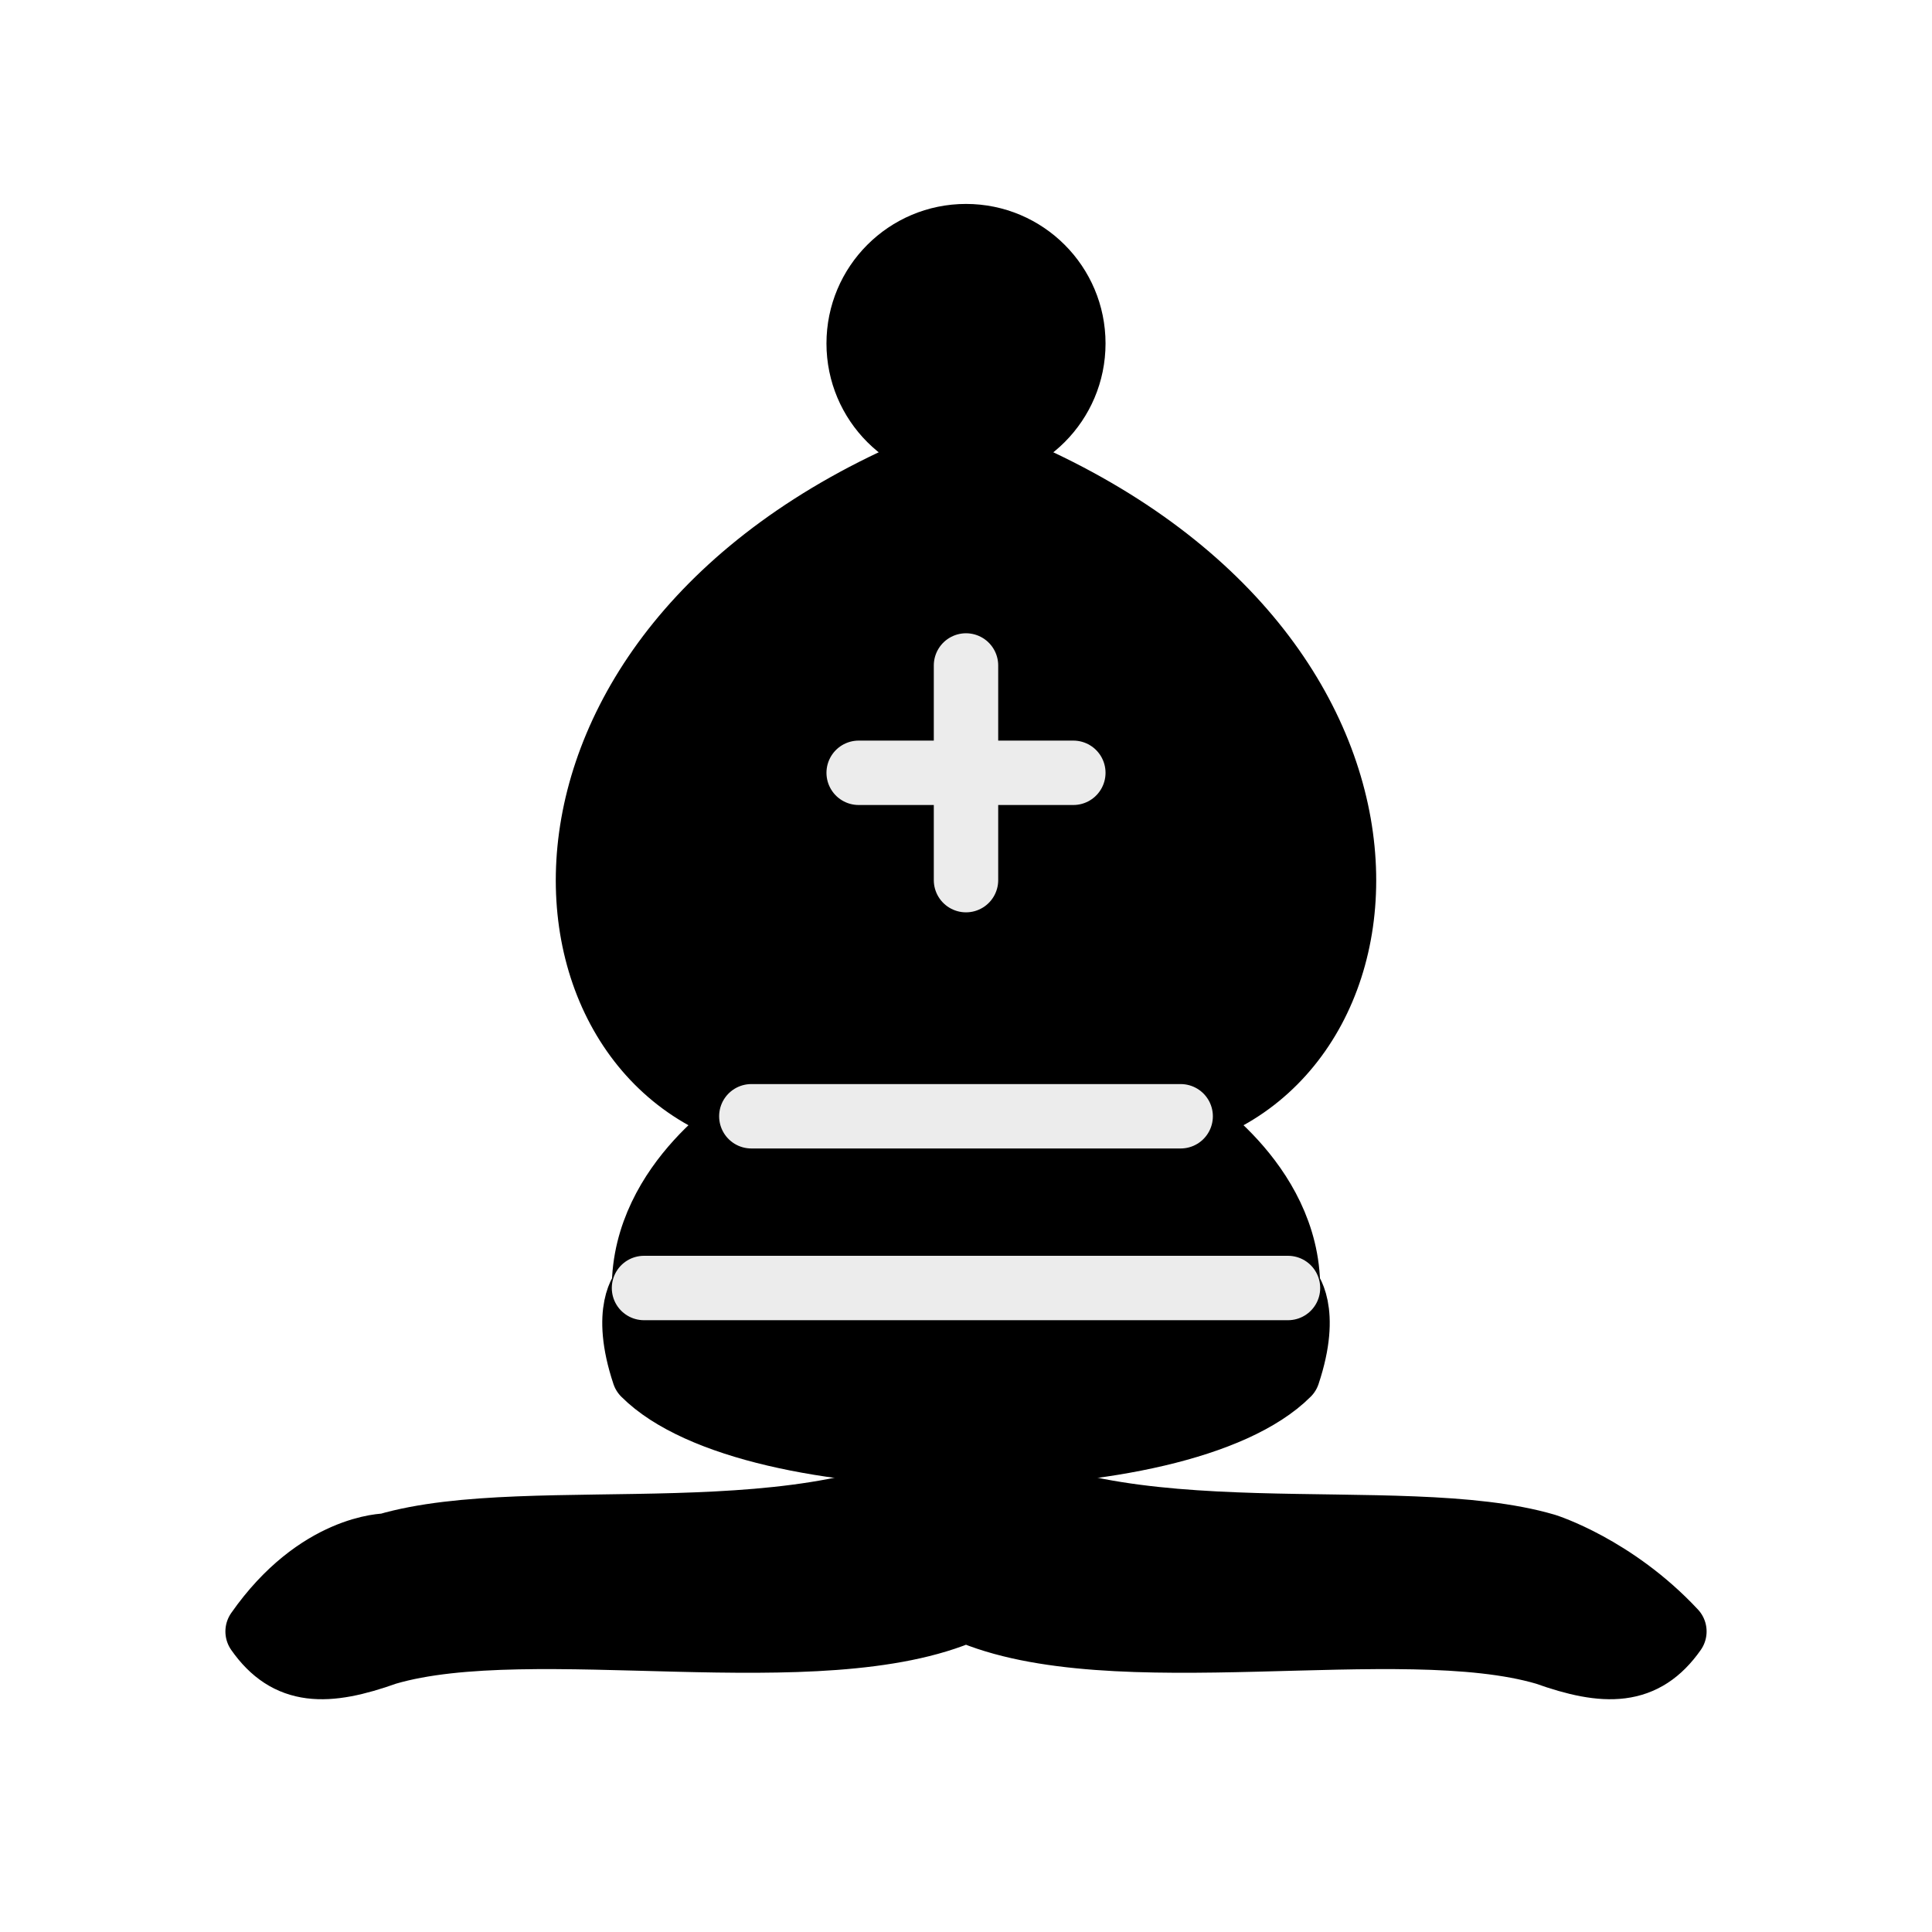
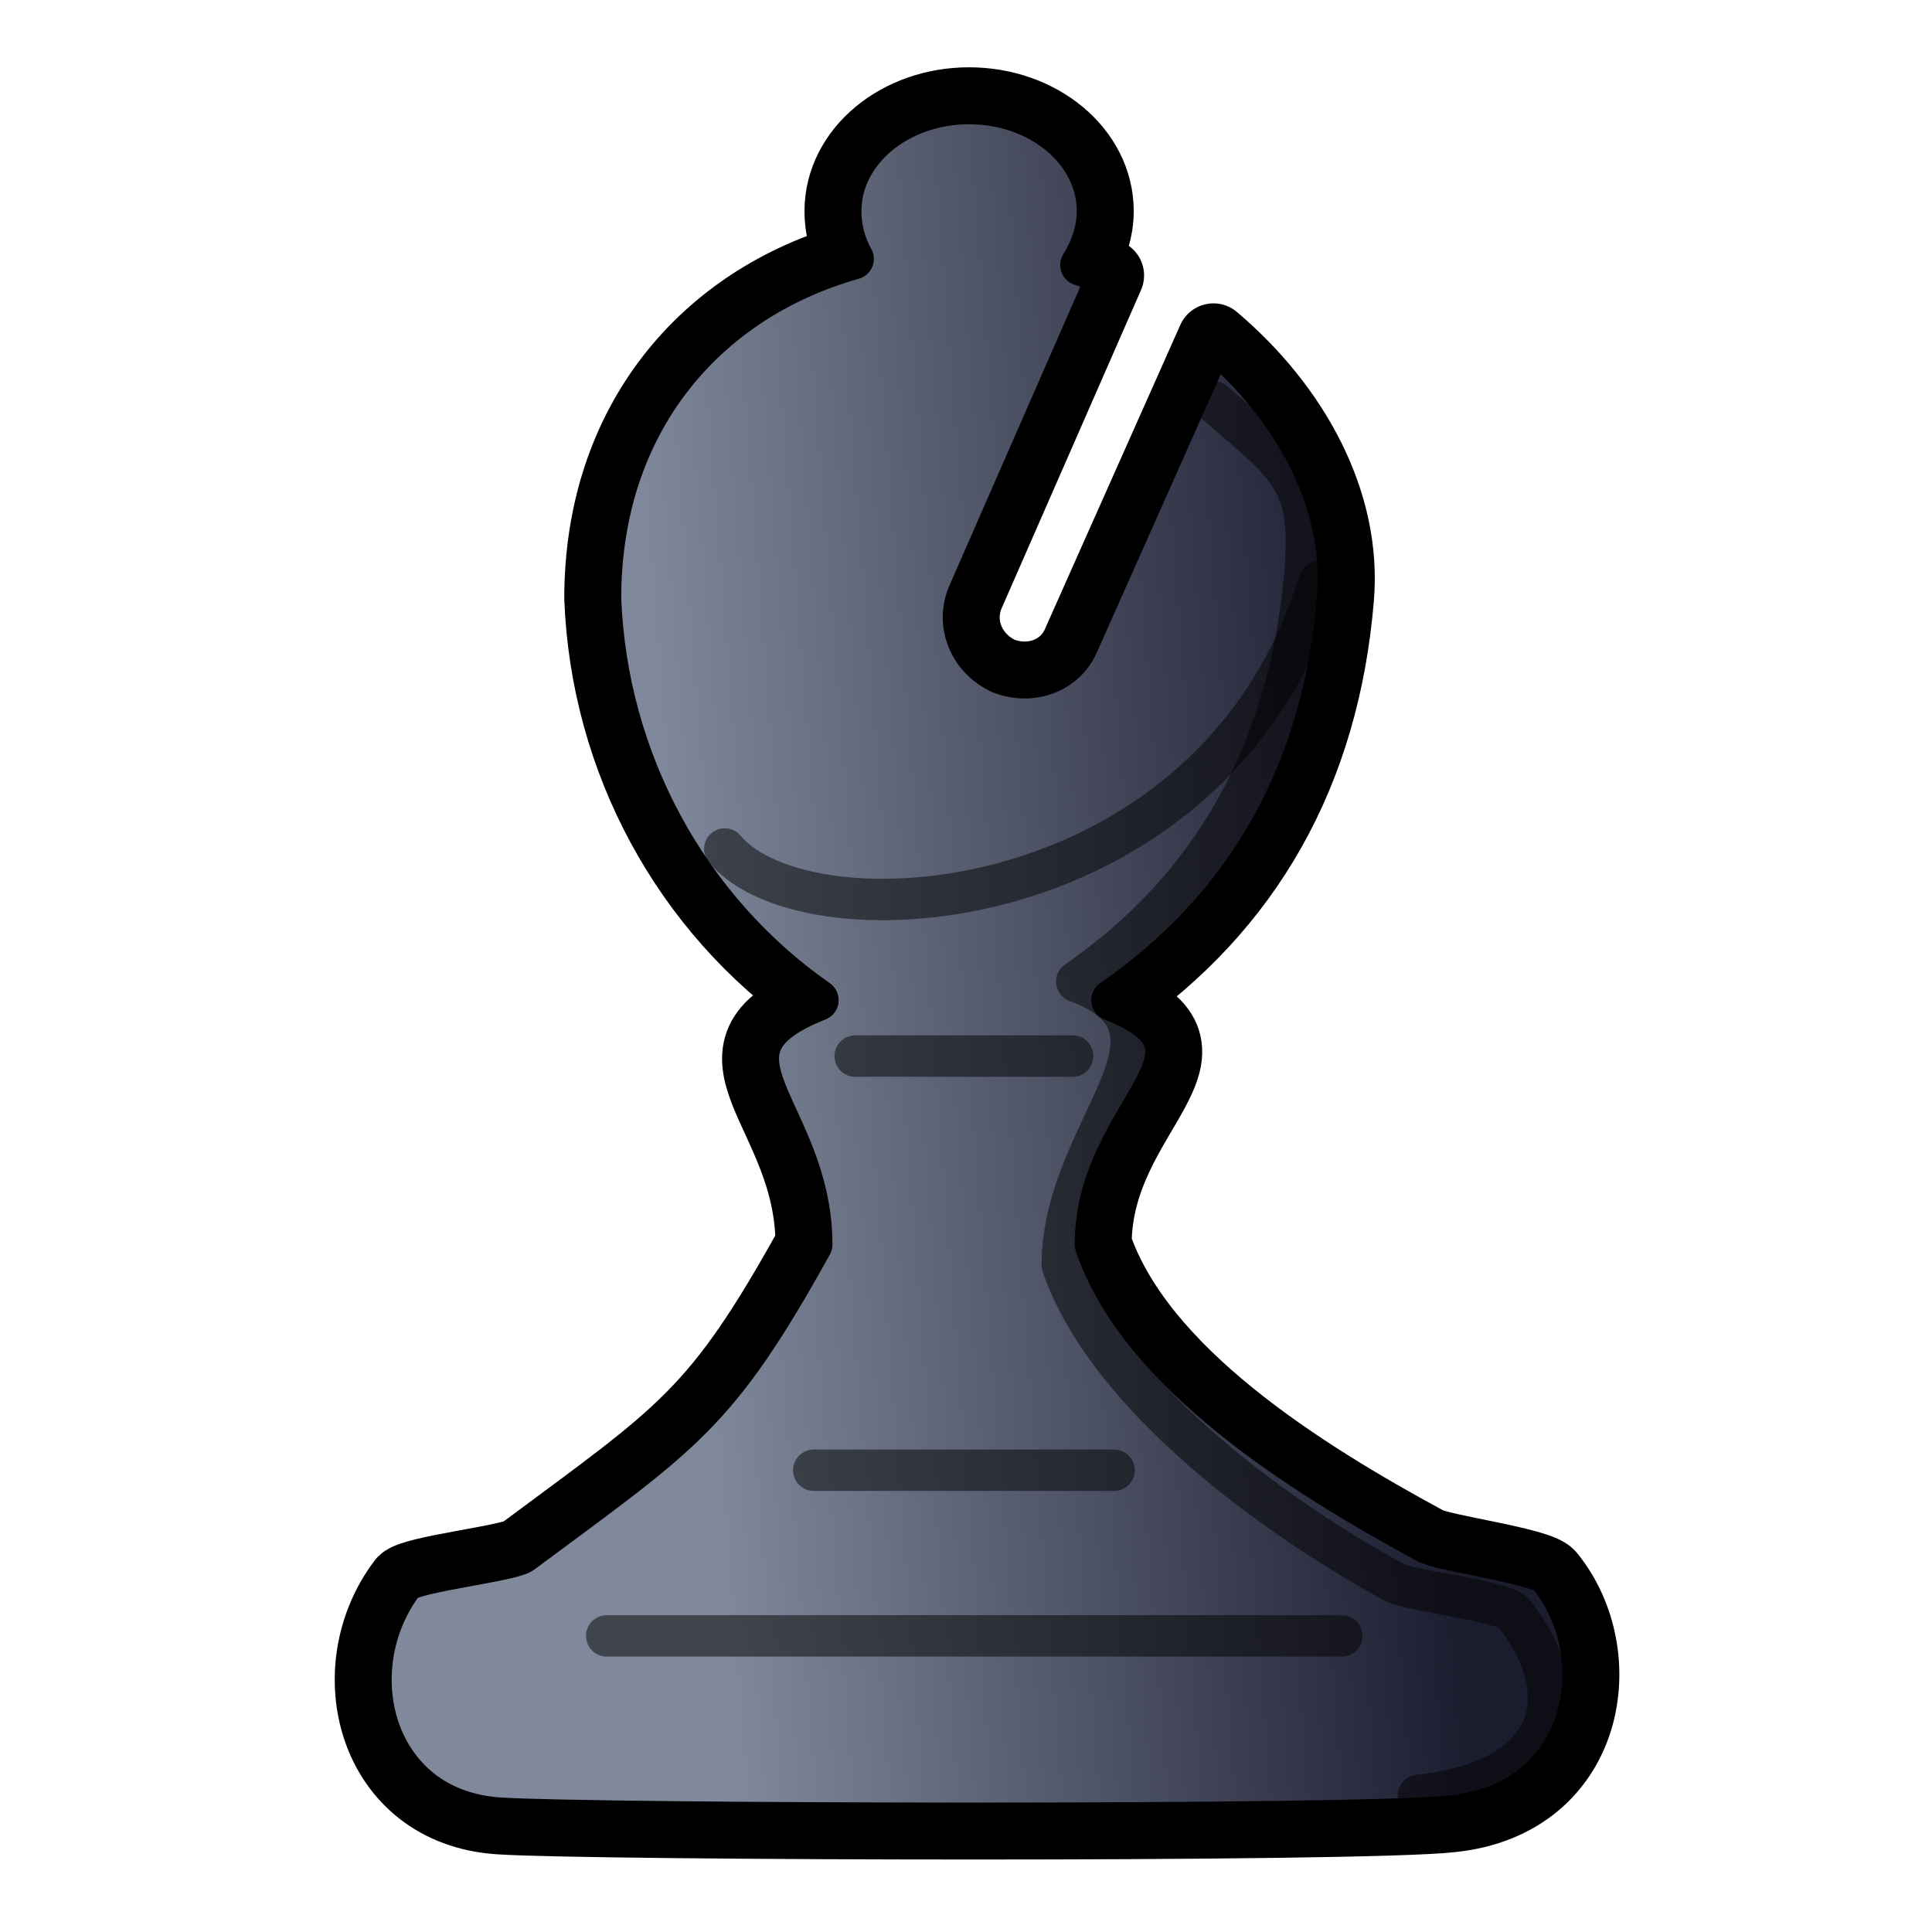
- <svg xmlns="http://www.w3.org/2000/svg" style="color-scheme:light only" width="45" height="45" viewBox="0 0 45 45">
-   <g fill="none" fill-rule="evenodd" stroke="#000" stroke-linecap="round" stroke-linejoin="round" stroke-width="1.5">
-     <g fill="#000" stroke-linecap="butt">
-       <path d="M9 36c3.4-1 10.1.4 13.5-2 3.4 2.4 10.1 1 13.5 2 0 0 1.6.5 3 2-.7 1-1.6 1-3 .5-3.4-1-10.1.5-13.5-1-3.4 1.5-10.1 0-13.5 1-1.4.5-2.3.5-3-.5 1.4-2 3-2 3-2z" />
-       <path d="M15 32c2.5 2.5 12.5 2.5 15 0 .5-1.5 0-2 0-2 0-2.5-2.5-4-2.5-4 5.5-1.5 6-11.5-5-15.5-11 4-10.5 14-5 15.5 0 0-2.5 1.5-2.5 4 0 0-.5.5 0 2z" />
-       <path d="M25 8a2.5 2.5 0 1 1-5 0 2.5 2.5 0 1 1 5 0z" />
-     </g>
-     <path stroke="#ececec" stroke-linejoin="miter" d="M17.5 26h10M15 30h15m-7.5-14.5v5M20 18h5" />
-   </g>
+ <svg xmlns="http://www.w3.org/2000/svg" xmlns:xlink="http://www.w3.org/1999/xlink" style="color-scheme:light only" id="bishop" viewBox="0 0 933 933">
+   <style id="style-base">.base{fill-opacity:1;fill-rule:evenodd;stroke-miterlimit:4;stroke-dasharray:none;stroke-linecap:round;stroke-linejoin:round;stroke-opacity:1}.stroke-medium{stroke-width:20}.stroke-color{stroke:#000}</style>
+   <defs id="defs1927">
+     <linearGradient xlink:href="#fillGradient" id="main-gradient" x1="683" x2="739.5" y1="74" y2="69" gradientTransform="matrix(6.26023 0 0 7.12396 -3967 -262)" gradientUnits="userSpaceOnUse" />
+     <linearGradient id="fillGradient">
+       <stop id="stop0" offset="0" stop-color="#7f899b" stop-opacity="1" />
+       <stop id="stop1" offset="1" stop-color="#1c1c2f" stop-opacity="1" />
+     </linearGradient>
+   </defs>
+   <path id="boundary" fill="none" stroke-width="35" d="M468 50c-34 0-62 23-62 52 0 8 2 16 6 23-71 20-122 79-122 164 3 78 42 150 105 194-63 25-3 53-3 118-46 83-62 91-140 149-6 4-52 9-57 14-32 42-15 110 46 114 42 3 417 4 460-1 67-7 78-78 47-116-5-6-52-12-59-16-61-33-139-82-160-144 0-65 71-93 8-118 65-45 102-110 109-194 4-46-21-92-60-125l-65 146c-6 15-23 21-38 15-15-7-22-24-15-39l67-153a197 197 0 0 0-13-5c5-8 8-17 8-26 0-29-28-52-62-52" class="base stroke-color" />
+   <path id="main" fill="url(#main-gradient)" d="M468 50c-34 0-62 23-62 52 0 8 2 16 6 23-71 20-122 79-122 164 3 78 42 150 105 194-63 25-3 53-3 118-46 83-62 91-140 149-6 4-52 9-57 14-32 42-15 110 46 114 42 3 417 4 460-1 67-7 78-78 47-116-5-6-52-12-59-16-61-33-139-82-160-144 0-65 71-93 8-118 65-45 102-110 109-194 4-46-21-92-60-125l-65 146c-6 15-23 21-38 15-15-7-22-24-15-39l67-153a197 197 0 0 0-13-5c5-8 8-17 8-26 0-29-28-52-62-52" class="base stroke-color stroke-medium" />
+   <path id="deco-lines" fill="none" d="M413 510h105zm-20 200h145zm-100 80h355z" class="base stroke-color stroke-medium" opacity=".5" />
+   <path id="deco-top" fill="none" d="M350 410c40 48 237 35 287-129" class="base stroke-color stroke-medium" opacity=".5" />
+   <path id="deco-side" fill="none" d="M685 867c67-7 77-49 46-88-5-6-52-11-58-15-62-34-139-92-160-153 0-66 70-113 7-137 65-45 102-110 110-195 4-46-5-52-44-85" class="base stroke-color stroke-medium" opacity=".5" />
</svg>
